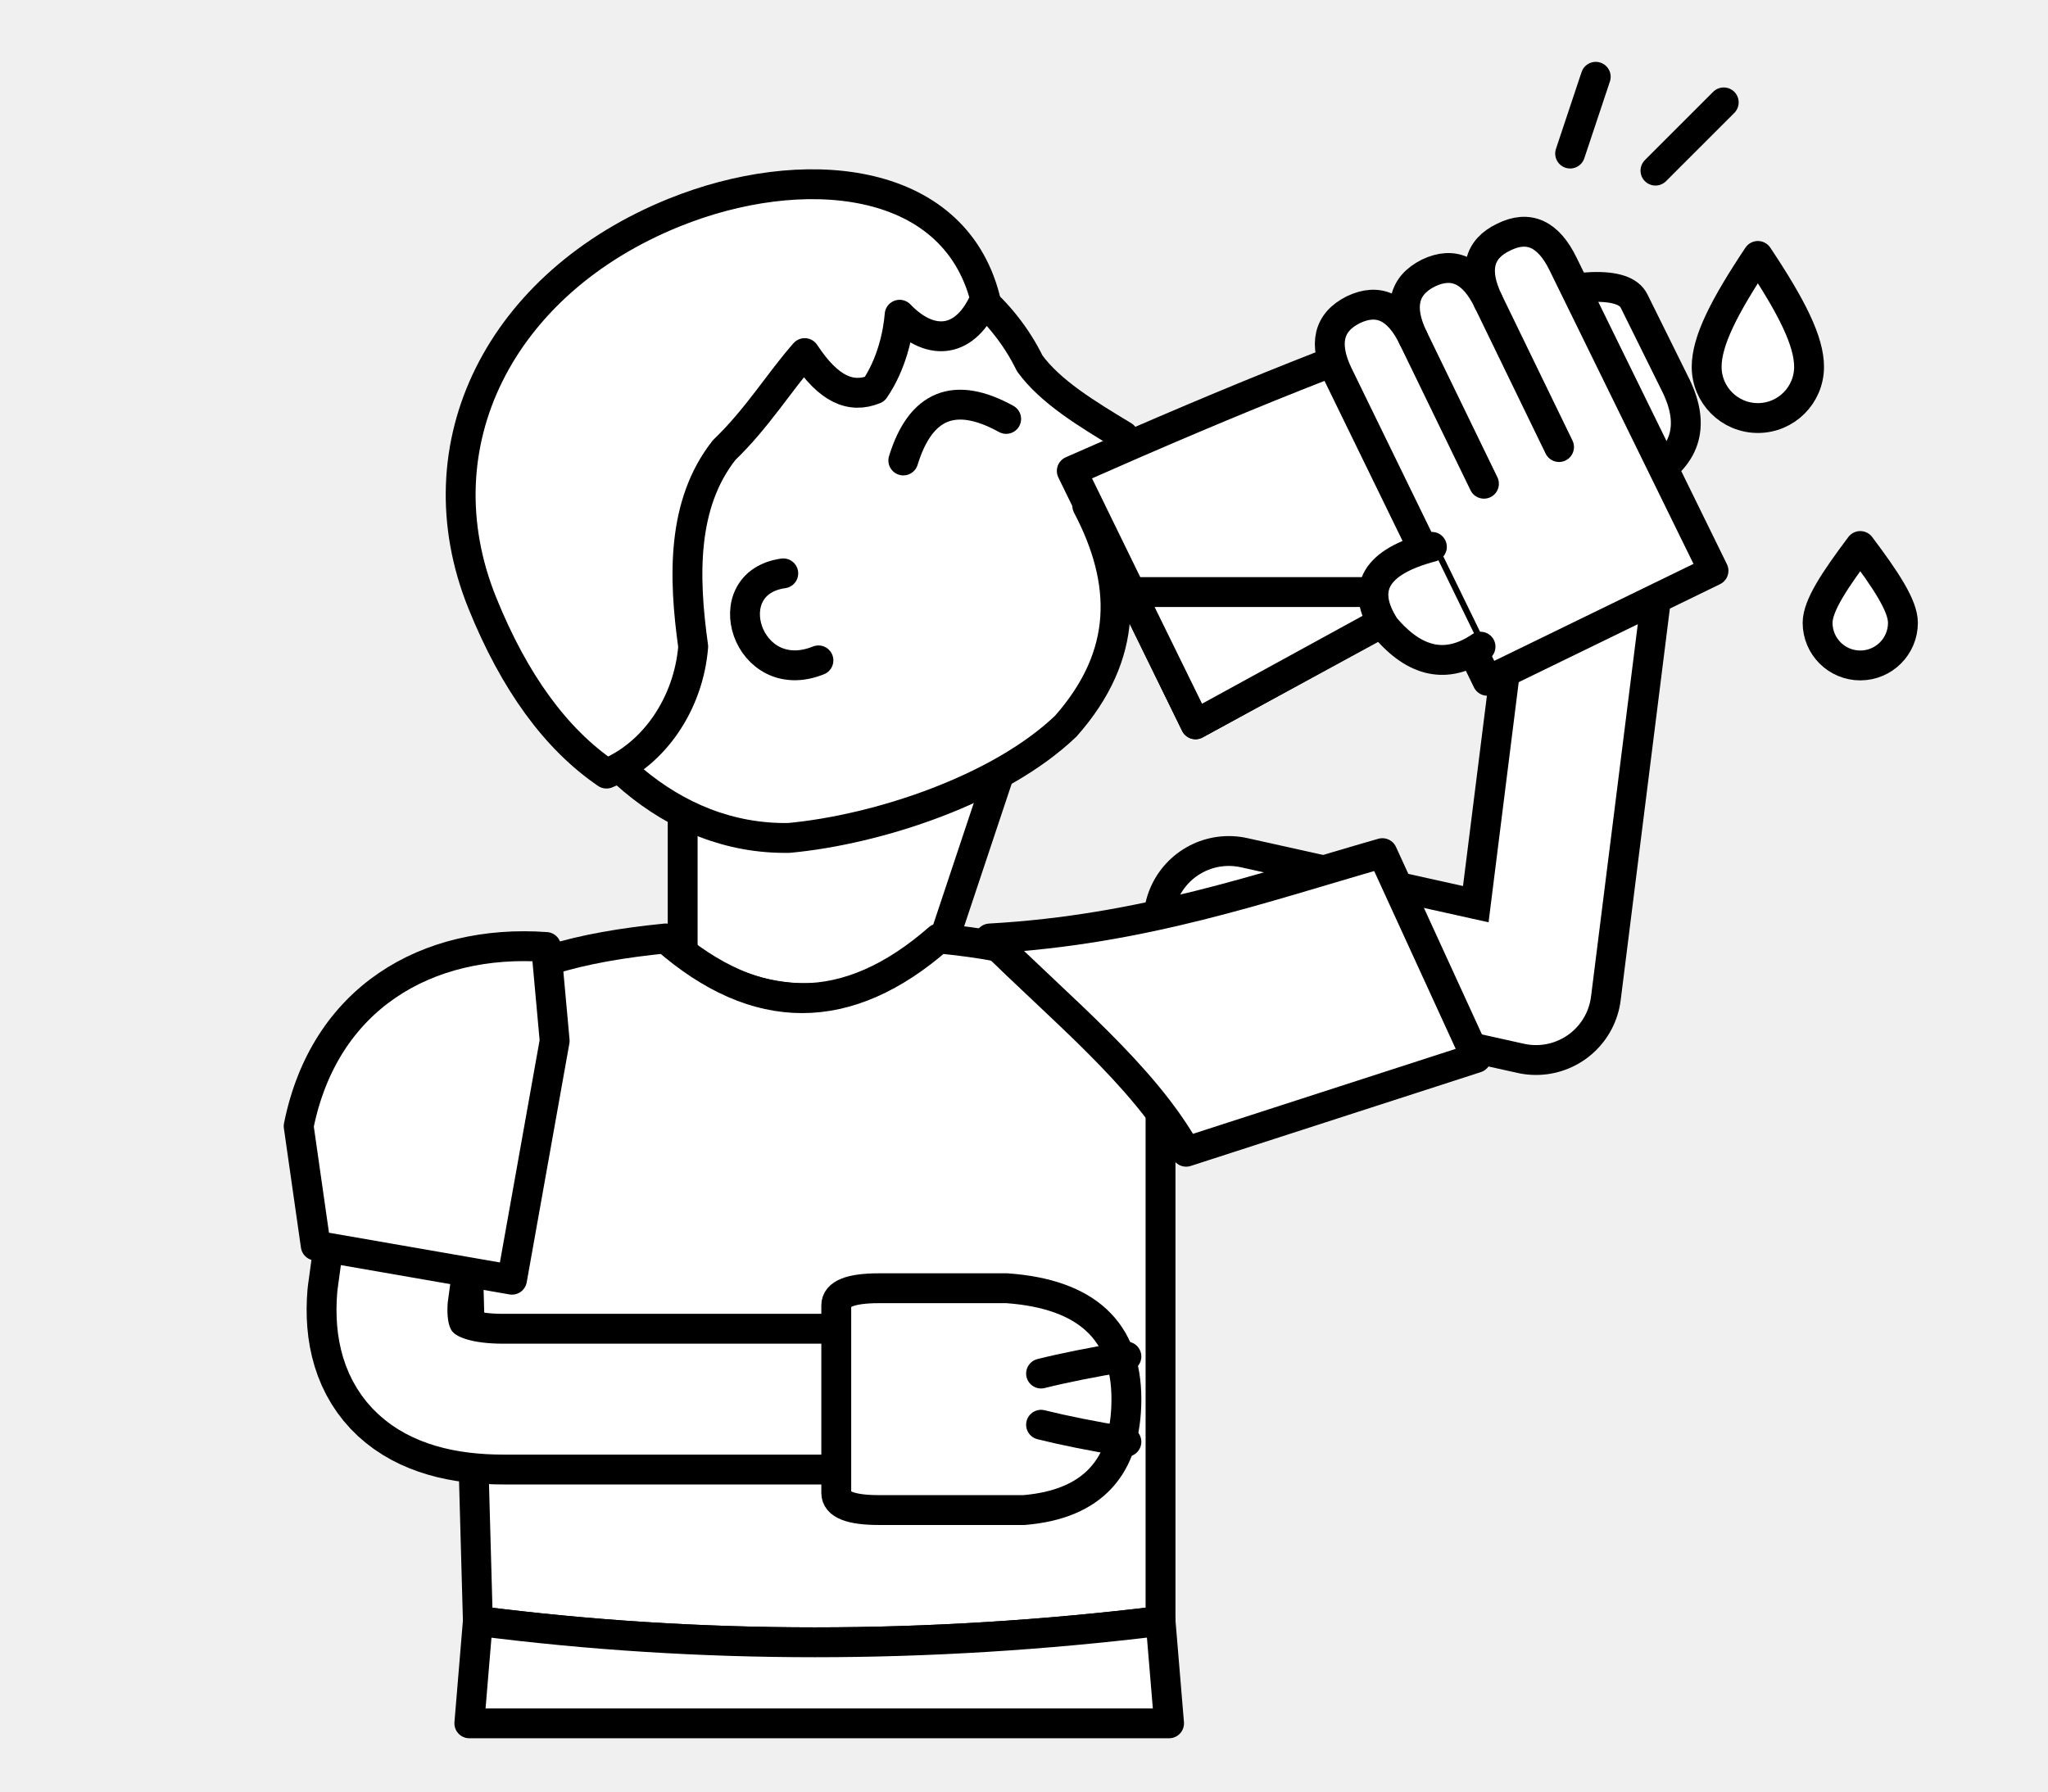
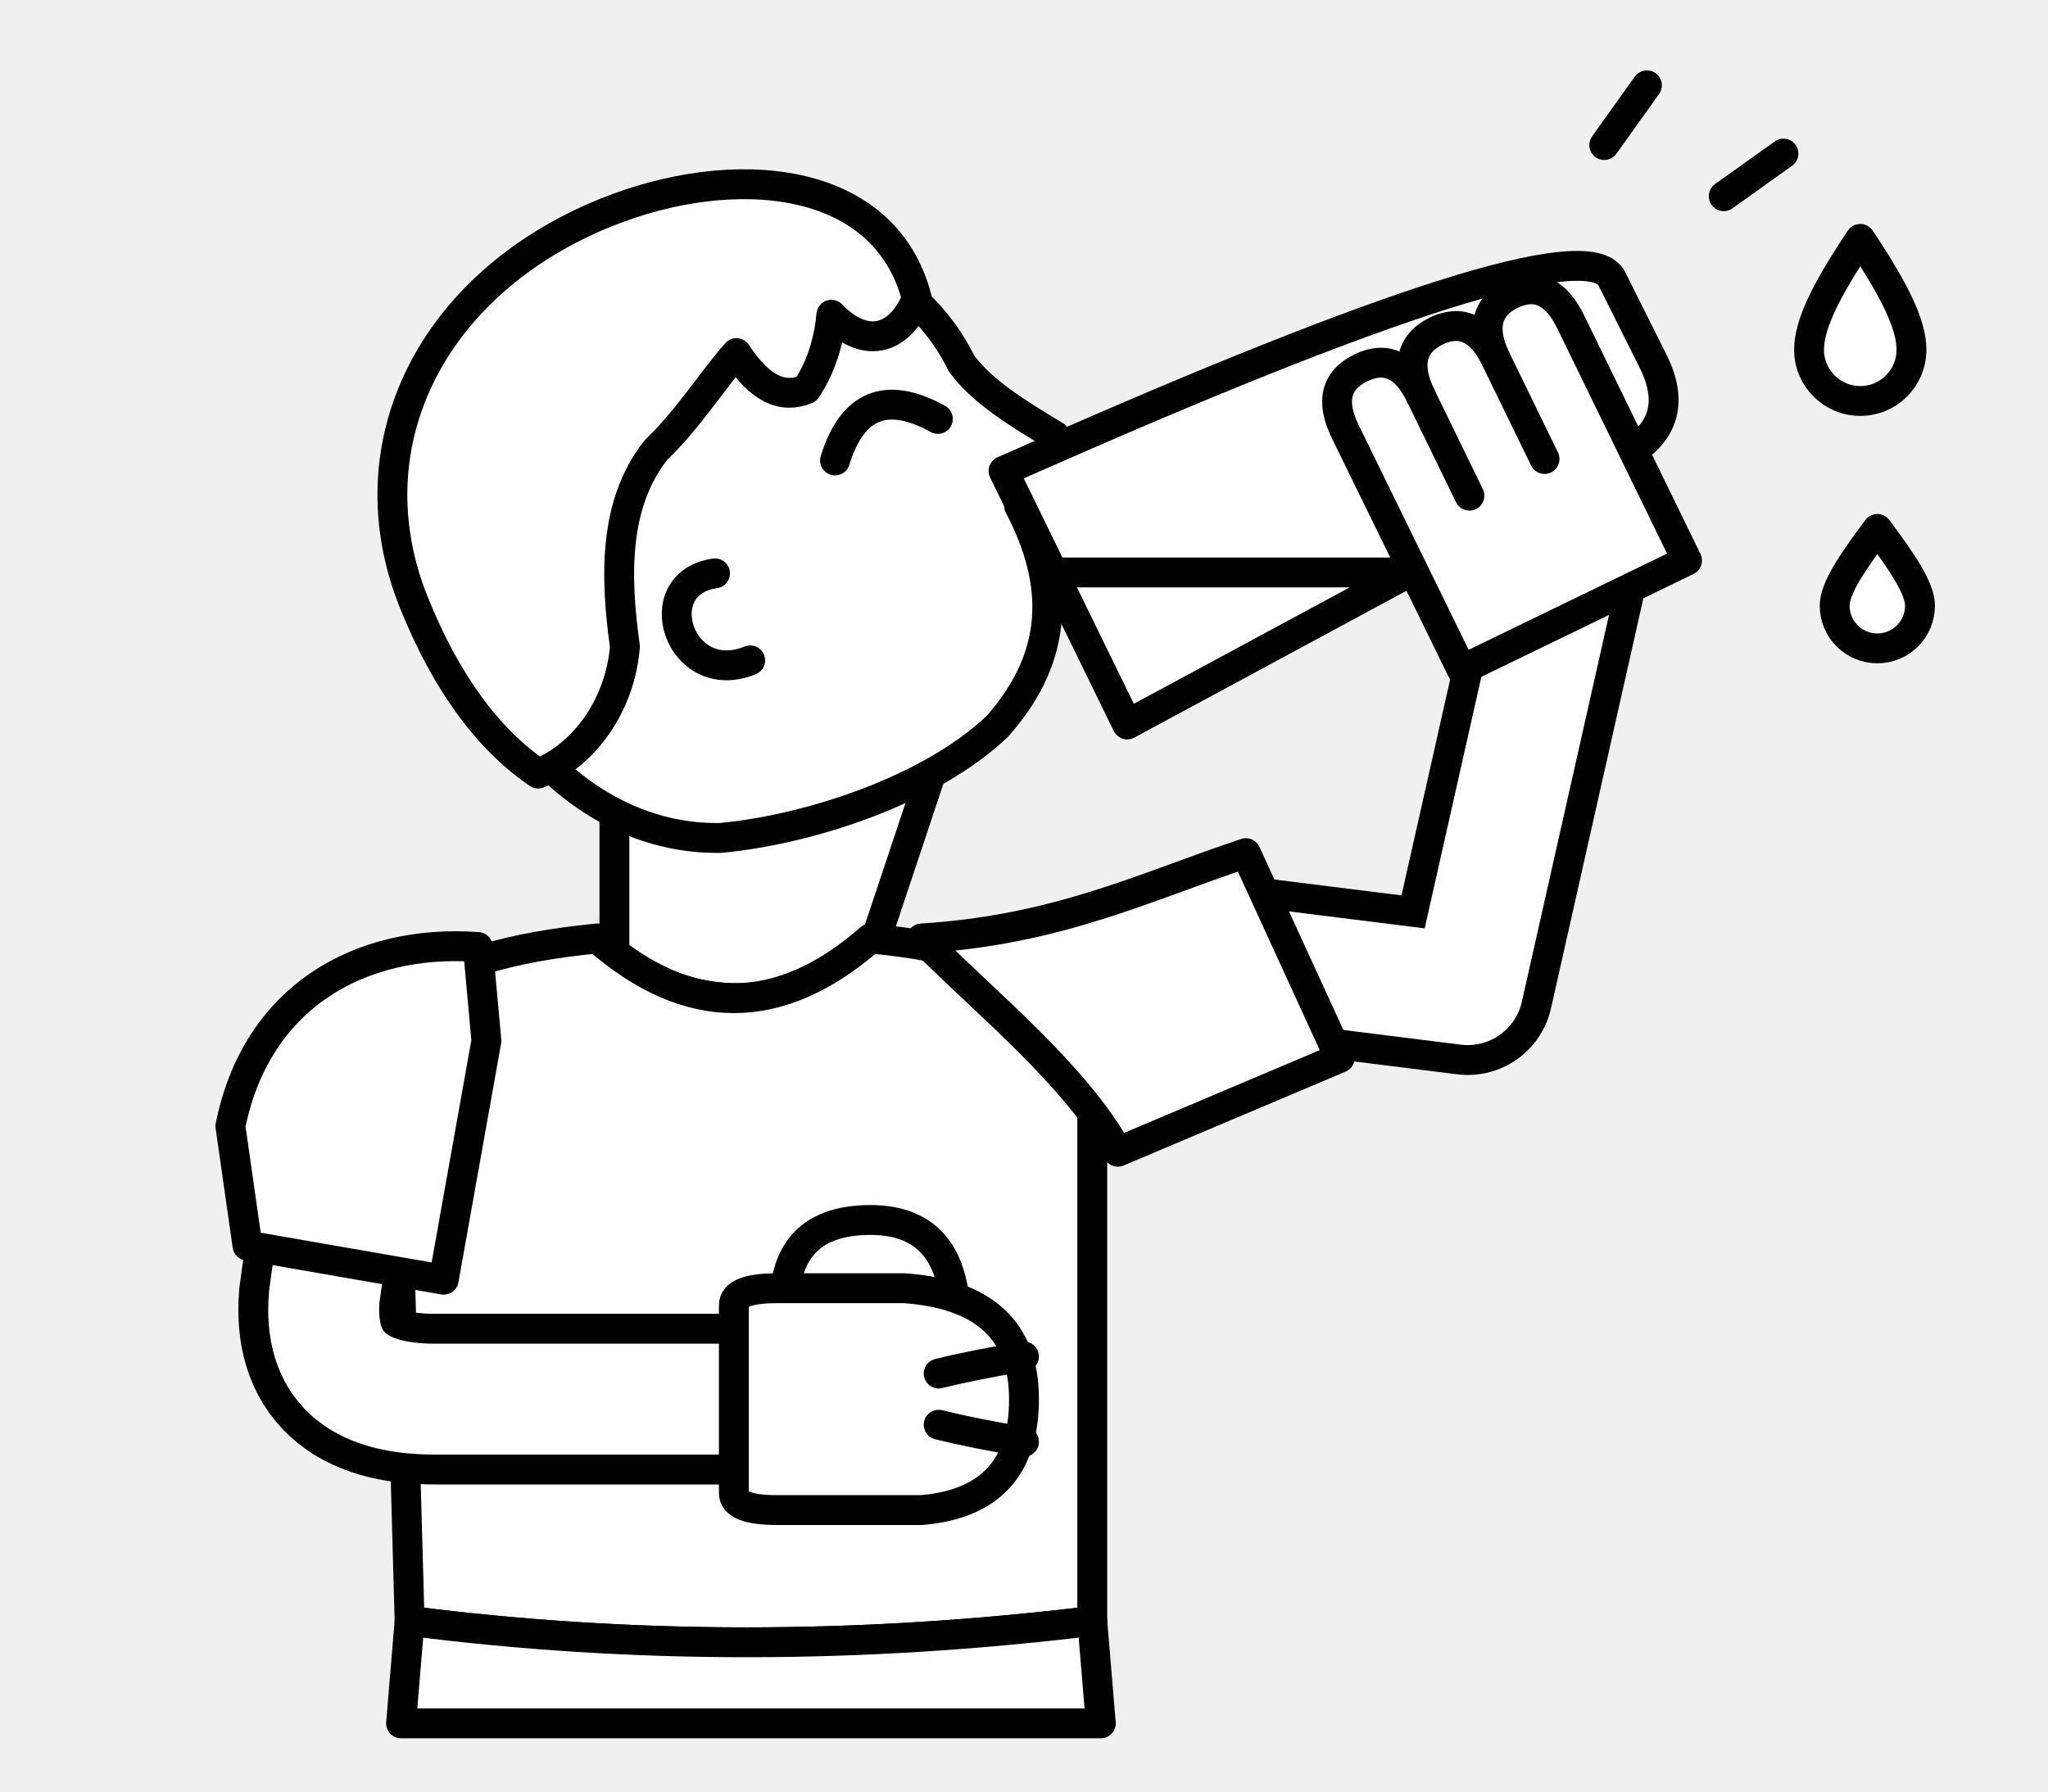
<svg xmlns="http://www.w3.org/2000/svg" viewBox="0 0 240 210" fill="#fff" stroke="#000" stroke-width="3.5" stroke-linecap="round" stroke-linejoin="round">
-   <g transform="translate(-12 0)">
+   <g transform="translate(-20 0)">
    <path d="M 92 92 L 92 112 Q 106 122 122 112 L 130 88 Z" />
    <path d="M 90 110 C 80 111 72 113 66 118 L 68 190 Q 107 195 148 190 L 148 120 C 140 113 132 111 122 110 Q 106 124 90 110 Z" />
    <path d="M 68 190 Q 107 195 148 190 L 149 202 L 67 202 Z" />
-     <path d="M 61 130 L 58 152 Q 57 164 71 164 L 114 164" stroke-width="20" stroke="#000" fill="none" />
-     <path d="M 61 130 L 58 152 Q 57 164 71 164 L 114 164" stroke-width="13" stroke="#fff" fill="none" />
+     <path d="M 61 130 L 58 152 Q 57 164 71 164 L 110 164" stroke-width="20" stroke="#000" fill="none" />
+     <path d="M 61 130 L 58 152 Q 57 164 71 164 L 110 164" stroke-width="13" stroke="#fff" fill="none" />
    <path d="M 76 111 C 62 110 50 117 47 132 L 49 146 L 72 150 L 77 122 Z" />
-     <path d="M 110 153 Q 110 151 115 151 L 130 151 Q 144 152 144 164 Q 144 176 132 177 L 115 177 Q 110 177 110 175 Z" />
-     <path d="M 144 159 Q 138 160 134 161 M 144 169 Q 138 168 134 167" />
-     <path d="M 156 108 L 192 116 L 197.8 69.8" stroke-width="20" stroke="#000" fill="none" />
-     <path d="M 156 108 L 192 116 L 197.8 69.8" stroke-width="13" stroke="#fff" fill="none" />
-     <path d="M 128 110 C 146 109 160 104 174 100 L 185 124 L 151 135 C 146 126 136 118 128 110 Z" />
+     <path d="M 112 155 Q 111 143 122 143 Q 132 143 132 155 Z" />
+     <path d="M 106 153 Q 106 151 111 151 L 126 151 Q 140 152 140 164 Q 140 176 128 177 L 111 177 Q 106 177 106 175 Z" />
+     <path d="M 140 159 Q 134 160 130 161 M 140 169 Q 134 168 130 167" />
+     <path d="M 160 112 L 192 116 L 202.7 68.5" stroke-width="20" stroke="#000" fill="none" />
+     <path d="M 160 112 L 192 116 L 202.7 68.5" stroke-width="13" stroke="#fff" fill="none" />
+     <path d="M 128 110 C 144 109 154 104 166 100 L 177 124 L 151 135 C 146 126 136 118 128 110 Z" />
    <g transform="translate(106 62) rotate(-22)">
      <path d="M 0 -34 C 18 -34 31 -22 32 -8 C 33 -4 36 0 39 4 C 40 8 36 10 32 10 C 33 20 30 28 20 33 C 10 37 -5 36 -15 33 C -28 28 -34 14 -34 0 C -34 -20 -20 -34 0 -34 Z" />
      <path d="M 30 -17 C 32 -32 16 -40 0 -40 C -22 -40 -38 -26 -38 -6 C -38 4 -36 12 -32 18 C -26 18 -20 14 -17 8 C -15 0 -12 -8 -5 -12 C 0 -14 4 -17 8 -19 C 9 -14 11 -12 14 -12 C 17 -14 19 -17 20 -19 C 22 -14 26 -13 30 -17 Z" />
      <path d="M -4 4 C -12 2 -13 15 -4 15" />
      <path d="M 14 -3 Q 20.5 -11 27 -3" />
    </g>
-     <path d="M 137.6 55.2 L 144.9 52 Q 200 28.1 203.5 35.3 L 208.4 45.2 Q 211.9 52.4 204.8 56.2 L 152.1 84.9 Z" />
-     <path d="M 144.5 69.4 L 152.1 84.9 L 180.4 69.4 Z" />
-     <path d="M 186.3 79.8 L 168.8 43.9 Q 166.2 38.5 170.6 36.3 Q 175 34.2 177.6 39.6 Q 175 34.2 179.4 32 Q 183.8 29.9 186.4 35.3 Q 183.8 29.9 188.2 27.8 Q 192.6 25.6 195.2 31 L 212.8 66.9 Z" />
-     <path d="M 177.6 39.6 L 185.9 56.7 M 186.4 35.3 L 194.7 52.4 " />
-     <path d="M 179.8 64.1 Q 169.9 66.7 174.3 73.5 Q 179.6 79.8 185.5 75.8" />
-     <path d="M 218 30 C 222 36 224 40 224 43 A 6 6 0 1 1 212 43 C 212 40 214 36 218 30 Z" />
-     <path d="M 230 64 C 233 68 235 71 235 73 A 5 5 0 1 1 225 73 C 225 71 227 68 230 64 Z" />
-     <path d="M 206 20 L 214 12 M 196 18 L 199 9" />
+     <path d="M 137.6 55.2 L 144.9 52 Q 205.4 25.5 208.9 32.7 L 213.8 42.5 Q 217.3 49.7 210.2 53.5 L 152.1 84.9 Z" />
+     <path d="M 143.4 67.1 L 152.1 84.9 L 185.1 67.1 Z" />
+     <path d="M 191.3 78.5 L 177.7 50.7 Q 175 45.3 179.5 43.1 Q 183.9 41 186.5 46.4 Q 183.9 41 188.3 38.8 Q 192.7 36.7 195.3 42.1 Q 192.7 36.7 197.1 34.5 Q 201.5 32.4 204.1 37.8 L 217.7 65.7 Z" />
+     <path d="M 186.5 46.4 L 192.2 58.1 M 195.3 42.1 L 201 53.8 " />
+     <path d="M 238 28 C 242 34 244 38 244 41 A 6 6 0 1 1 232 41 C 232 38 234 34 238 28 Z" />
+     <path d="M 240 62 C 243 66 245 69 245 71 A 5 5 0 1 1 235 71 C 235 69 237 66 240 62 Z" />
+     <path d="M 208 17 L 213 10 M 222 23 L 229 18" />
  </g>
</svg>
